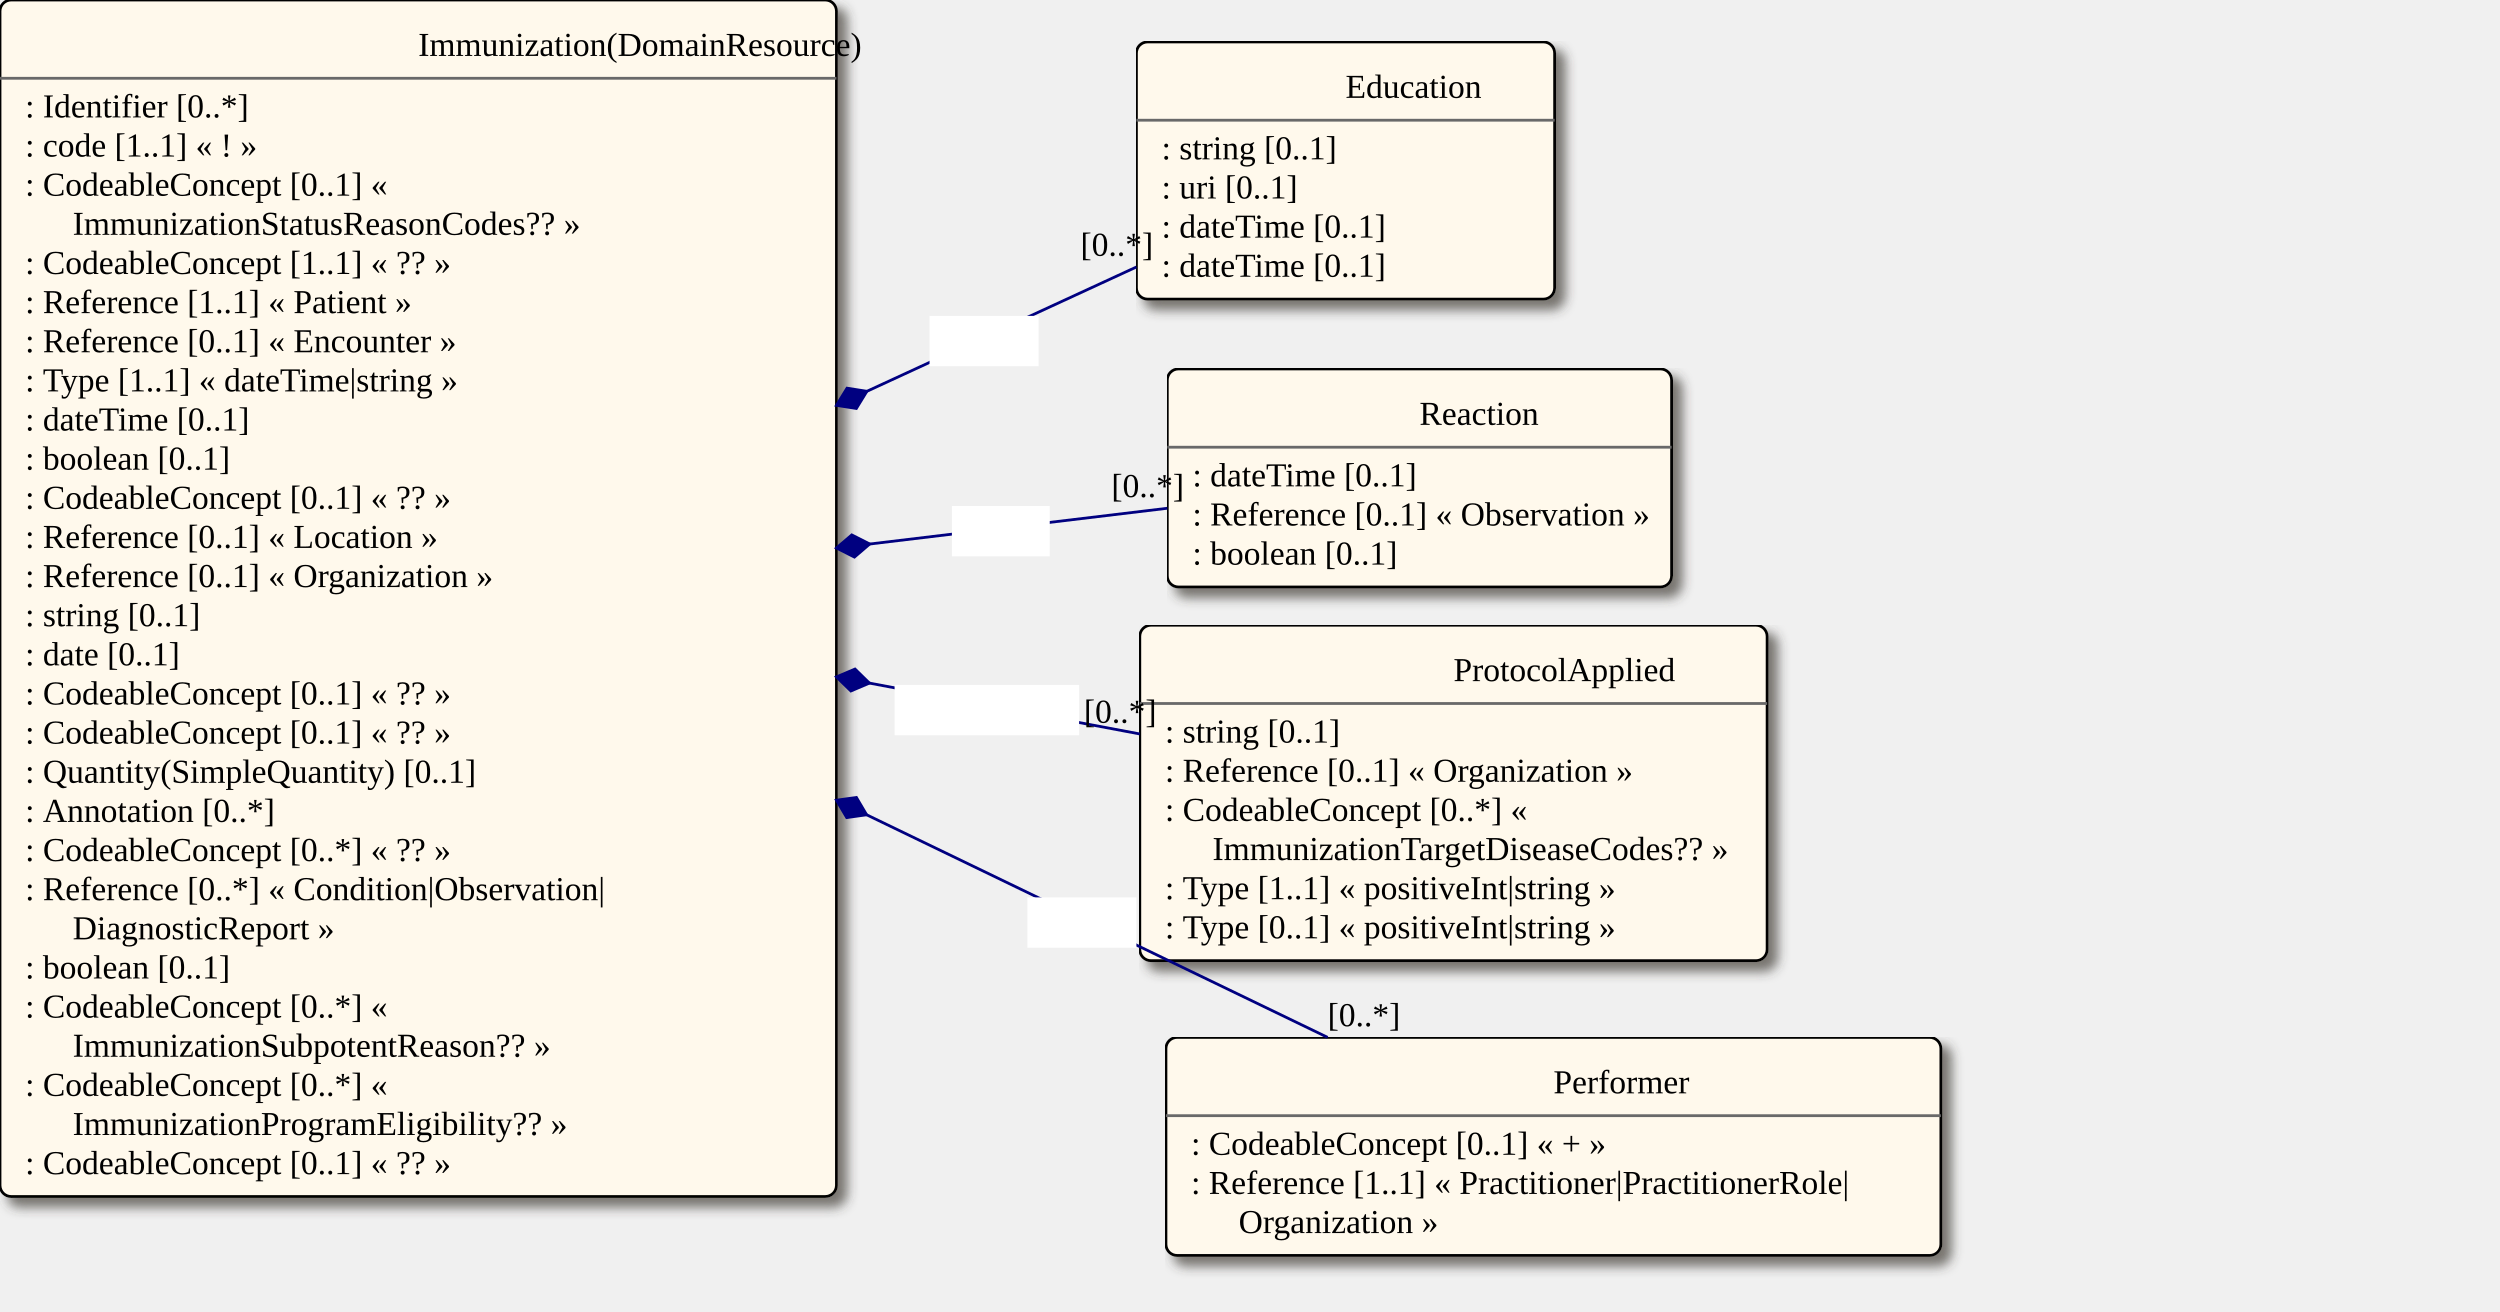
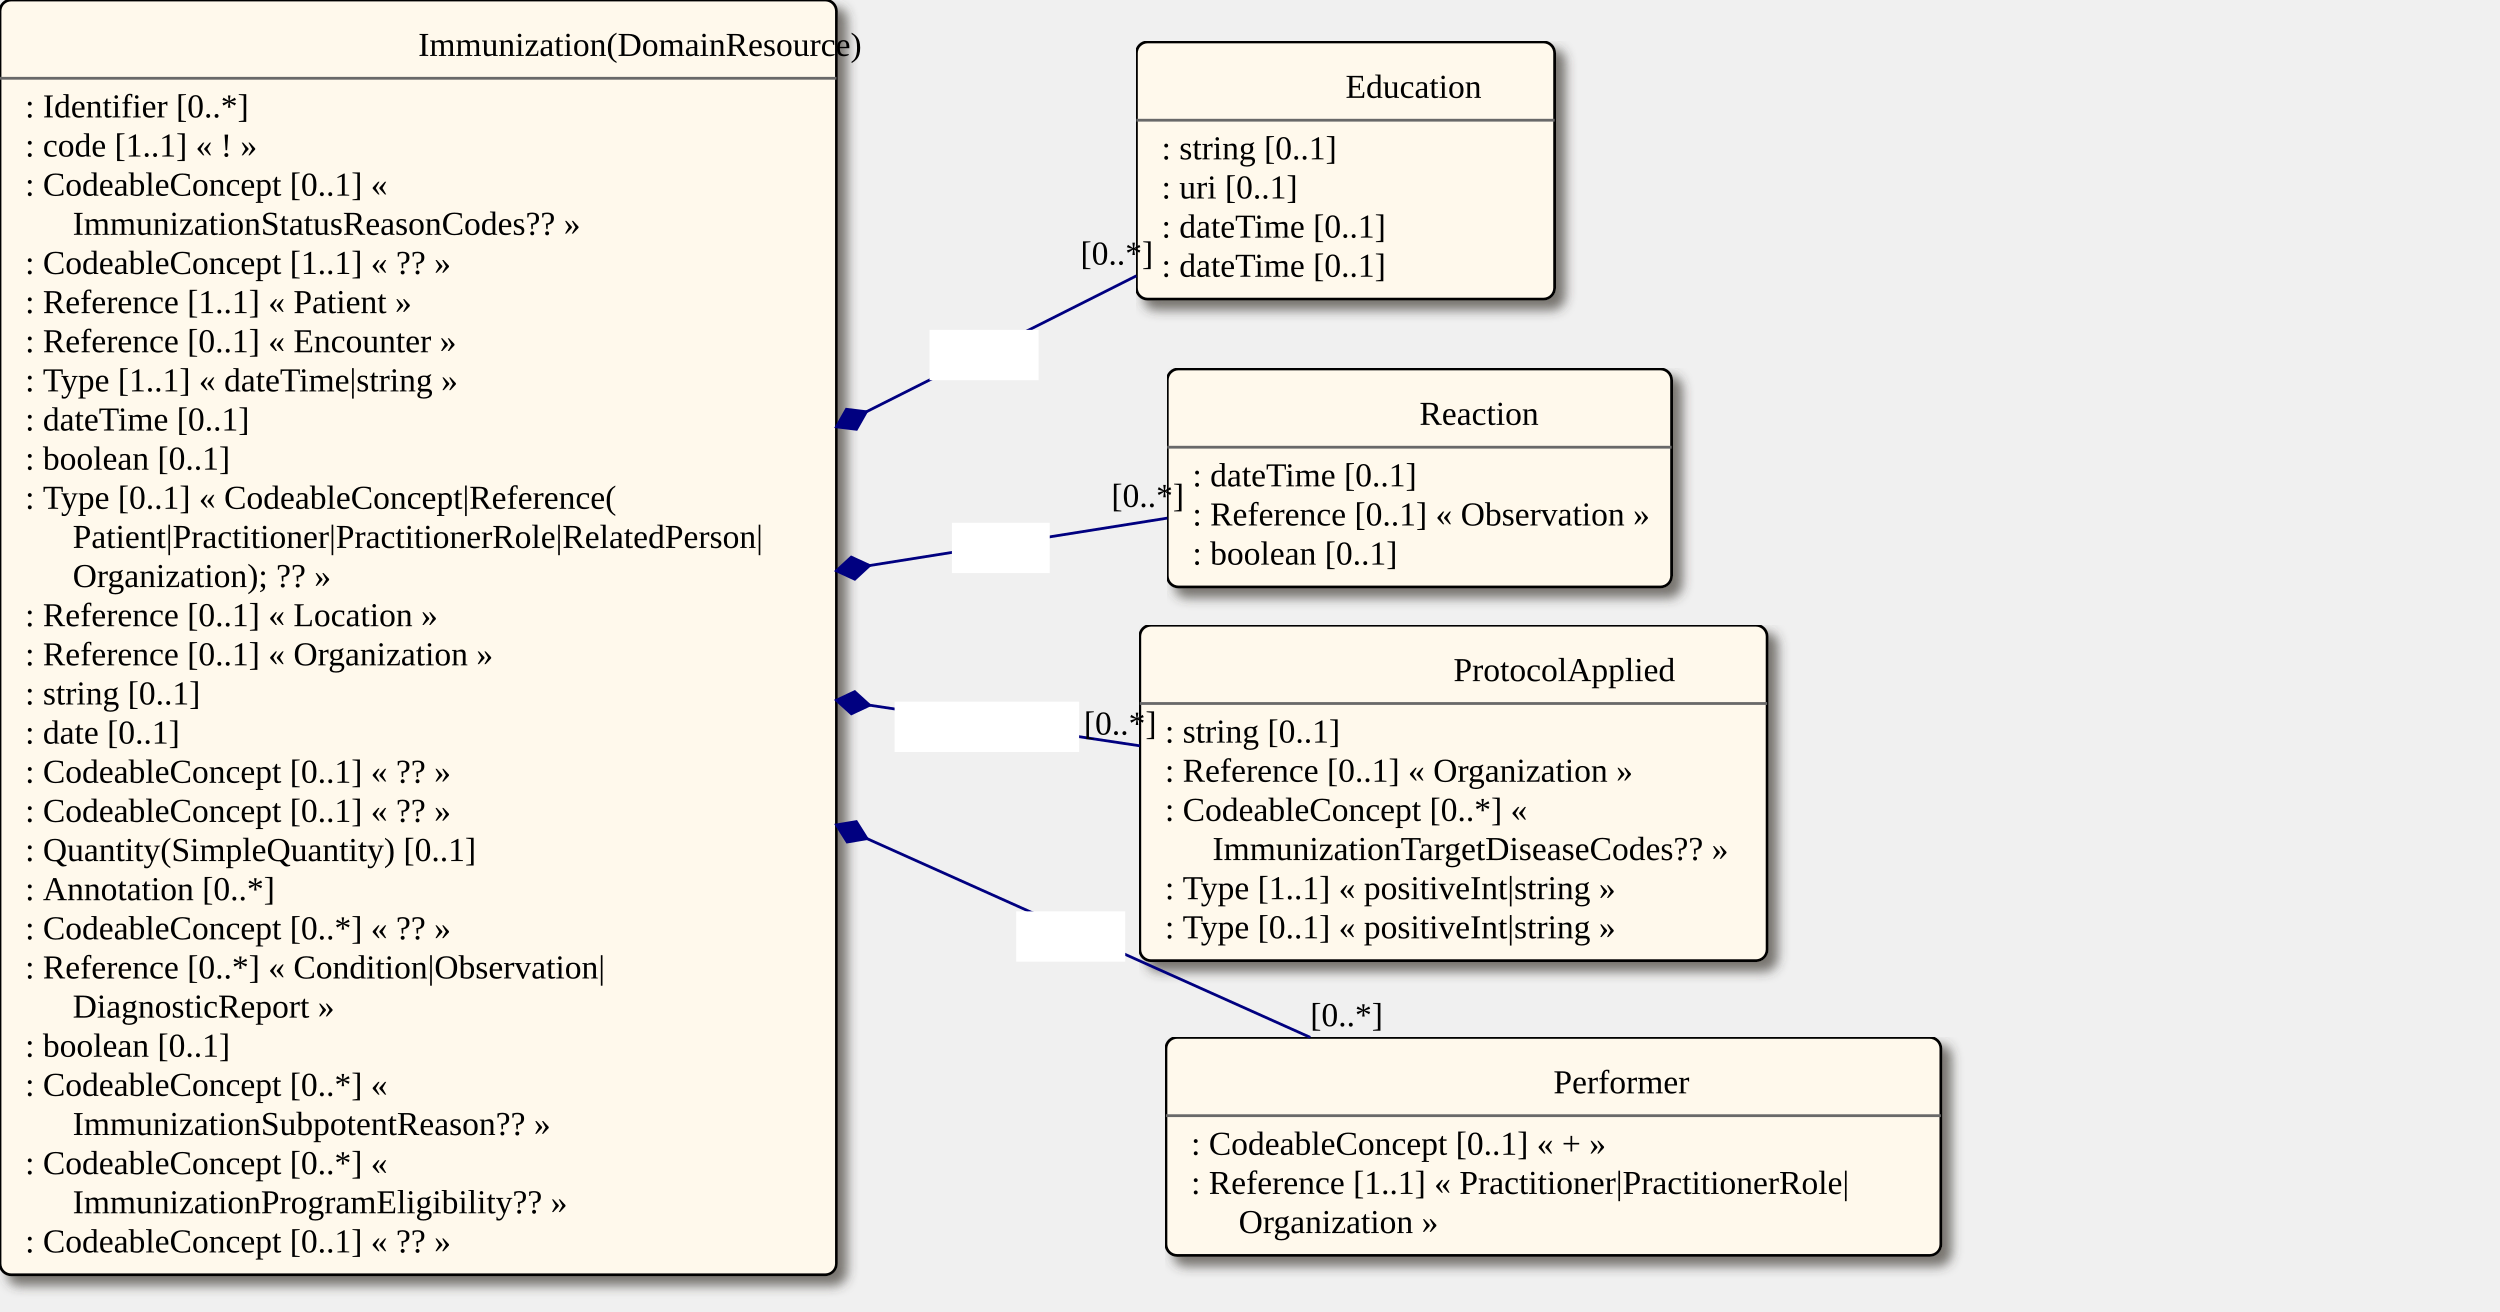
- <svg xmlns="http://www.w3.org/2000/svg" xmlns:xlink="http://www.w3.org/1999/xlink" id="n167" version="1.1" width="894.261" height="469.081">
+ <svg xmlns="http://www.w3.org/2000/svg" xmlns:xlink="http://www.w3.org/1999/xlink" id="n176" version="1.1" width="894.261" height="469.081">
  <defs>
    <filter id="shadow1" x="0" y="0" width="200%" height="200%">
      <feOffset result="offOut" in="SourceGraphic" dx="3" dy="3" />
      <feColorMatrix result="matrixOut" in="offOut" type="matrix" values="0.2 0 0 0 0 0 0.2 0 0 0 0 0 0.2 0 0 0 0 0 1 0" />
      <feGaussianBlur result="blurOut" in="matrixOut" stdDeviation="2" />
      <feBlend in="SourceGraphic" in2="blurOut" mode="normal" />
    </filter>
  </defs>
-   <g id="n168">
-     <rect id="Immunization" x="0.0" y="0.0" rx="4" ry="4" width="299.2" height="428.0" filter="url(#shadow1)" style="fill:#fff9ec;stroke:black;stroke-width:1" />
-     <line id="n169" x1="0.0" y1="28.0" x2="299.2" y2="28.0" style="stroke:dimgrey;stroke-width:1" />
-     <text id="n170" x="149.6" y="20.0" fill="black" class="diagram-class-title  diagram-class-resource">Immunization<tspan class="diagram-class-title-link"> (<a id="n171" xlink:href="domainresource.html" class="diagram-class-reference">DomainResource</a>)</tspan>
+   <g id="n177">
+     <rect id="Immunization" x="0.0" y="0.0" rx="4" ry="4" width="299.2" height="456.0" filter="url(#shadow1)" style="fill:#fff9ec;stroke:black;stroke-width:1" />
+     <line id="n178" x1="0.0" y1="28.0" x2="299.2" y2="28.0" style="stroke:dimgrey;stroke-width:1" />
+     <text id="n179" x="149.6" y="20.0" fill="black" class="diagram-class-title  diagram-class-resource">Immunization<tspan class="diagram-class-title-link"> (<a id="n180" xlink:href="domainresource.html" class="diagram-class-reference">DomainResource</a>)</tspan>
    </text>
-     <text id="n172" x="6.0" y="42.0" fill="black" class="diagram-class-detail">
-       <a id="n173" xlink:href="immunization-definitions.html#Immunization.identifier" /> : <a id="n174" xlink:href="datatypes.html#Identifier">Identifier</a> [0..*]</text>
-     <text id="n178" x="6.0" y="56.0" fill="black" class="diagram-class-detail">
-       <a id="n179" xlink:href="immunization-definitions.html#Immunization.status" /> : <a id="n180" xlink:href="datatypes.html#code">code</a> [1..1] « <a id="n181" xlink:href="valueset-immunization-status.html" />! »</text>
-     <text id="n188" x="6.0" y="70.0" fill="black" class="diagram-class-detail">
-       <a id="n189" xlink:href="immunization-definitions.html#Immunization.statusReason" /> : <a id="n190" xlink:href="datatypes.html#CodeableConcept">CodeableConcept</a> [0..1] « <a id="n191" xlink:href="valueset-immunization-status-reason.html" />
+     <text id="n181" x="6.0" y="42.0" fill="black" class="diagram-class-detail">
+       <a id="n182" xlink:href="immunization-definitions.html#Immunization.identifier" /> : <a id="n183" xlink:href="datatypes.html#Identifier">Identifier</a> [0..*]</text>
+     <text id="n187" x="6.0" y="56.0" fill="black" class="diagram-class-detail">
+       <a id="n188" xlink:href="immunization-definitions.html#Immunization.status" /> : <a id="n189" xlink:href="datatypes.html#code">code</a> [1..1] « <a id="n190" xlink:href="valueset-immunization-status.html" />! »</text>
+     <text id="n197" x="6.0" y="70.0" fill="black" class="diagram-class-detail">
+       <a id="n198" xlink:href="immunization-definitions.html#Immunization.statusReason" /> : <a id="n199" xlink:href="datatypes.html#CodeableConcept">CodeableConcept</a> [0..1] « <a id="n200" xlink:href="valueset-immunization-status-reason.html" />
    </text>
-     <text id="n193" x="26.0" y="84.0" fill="black" class="diagram-class-detail">
-       <a id="n194" xlink:href="valueset-immunization-status-reason.html">ImmunizationStatusReasonCodes</a>?? »</text>
-     <text id="n202" x="6.0" y="98.0" fill="black" class="diagram-class-detail">
-       <a id="n203" xlink:href="immunization-definitions.html#Immunization.vaccineCode" /> : <a id="n204" xlink:href="datatypes.html#CodeableConcept">CodeableConcept</a> [1..1] « <a id="n205" xlink:href="valueset-vaccine-code.html" />?? »</text>
-     <text id="n212" x="6.0" y="112.0" fill="black" class="diagram-class-detail">
-       <a id="n213" xlink:href="immunization-definitions.html#Immunization.patient" /> : <a id="n214" xlink:href="references.html#Reference">Reference</a> [1..1] « <a id="n215" xlink:href="patient.html#Patient">Patient</a> »</text>
-     <text id="n220" x="6.0" y="126.0" fill="black" class="diagram-class-detail">
-       <a id="n221" xlink:href="immunization-definitions.html#Immunization.encounter" /> : <a id="n222" xlink:href="references.html#Reference">Reference</a> [0..1] « <a id="n223" xlink:href="encounter.html#Encounter">Encounter</a> »</text>
-     <text id="n228" x="6.0" y="140.0" fill="black" class="diagram-class-detail">
-       <a id="n229" xlink:href="immunization-definitions.html#Immunization.occurrence_x_" /> : <a id="n230" xlink:href="formats.html#umlchoice">Type</a> [1..1] « <a id="n231" xlink:href="datatypes.html#dateTime">dateTime</a>|<a id="n232" xlink:href="datatypes.html#string">string</a> »</text>
-     <text id="n238" x="6.0" y="154.0" fill="black" class="diagram-class-detail">
-       <a id="n239" xlink:href="immunization-definitions.html#Immunization.recorded" /> : <a id="n240" xlink:href="datatypes.html#dateTime">dateTime</a> [0..1]</text>
-     <text id="n244" x="6.0" y="168.0" fill="black" class="diagram-class-detail">
-       <a id="n245" xlink:href="immunization-definitions.html#Immunization.primarySource" /> : <a id="n246" xlink:href="datatypes.html#boolean">boolean</a> [0..1]</text>
-     <text id="n250" x="6.0" y="182.0" fill="black" class="diagram-class-detail">
-       <a id="n251" xlink:href="immunization-definitions.html#Immunization.reportOrigin" /> : <a id="n252" xlink:href="datatypes.html#CodeableConcept">CodeableConcept</a> [0..1] « <a id="n253" xlink:href="valueset-immunization-origin.html" />?? »</text>
-     <text id="n260" x="6.0" y="196.0" fill="black" class="diagram-class-detail">
-       <a id="n261" xlink:href="immunization-definitions.html#Immunization.location" /> : <a id="n262" xlink:href="references.html#Reference">Reference</a> [0..1] « <a id="n263" xlink:href="location.html#Location">Location</a> »</text>
-     <text id="n268" x="6.0" y="210.0" fill="black" class="diagram-class-detail">
-       <a id="n269" xlink:href="immunization-definitions.html#Immunization.manufacturer" /> : <a id="n270" xlink:href="references.html#Reference">Reference</a> [0..1] « <a id="n271" xlink:href="organization.html#Organization">Organization</a> »</text>
-     <text id="n276" x="6.0" y="224.0" fill="black" class="diagram-class-detail">
-       <a id="n277" xlink:href="immunization-definitions.html#Immunization.lotNumber" /> : <a id="n278" xlink:href="datatypes.html#string">string</a> [0..1]</text>
-     <text id="n282" x="6.0" y="238.0" fill="black" class="diagram-class-detail">
-       <a id="n283" xlink:href="immunization-definitions.html#Immunization.expirationDate" /> : <a id="n284" xlink:href="datatypes.html#date">date</a> [0..1]</text>
-     <text id="n288" x="6.0" y="252.0" fill="black" class="diagram-class-detail">
-       <a id="n289" xlink:href="immunization-definitions.html#Immunization.site" /> : <a id="n290" xlink:href="datatypes.html#CodeableConcept">CodeableConcept</a> [0..1] « <a id="n291" xlink:href="valueset-immunization-site.html" />?? »</text>
-     <text id="n298" x="6.0" y="266.0" fill="black" class="diagram-class-detail">
-       <a id="n299" xlink:href="immunization-definitions.html#Immunization.route" /> : <a id="n300" xlink:href="datatypes.html#CodeableConcept">CodeableConcept</a> [0..1] « <a id="n301" xlink:href="valueset-immunization-route.html" />?? »</text>
-     <text id="n308" x="6.0" y="280.0" fill="black" class="diagram-class-detail">
-       <a id="n309" xlink:href="immunization-definitions.html#Immunization.doseQuantity" /> : <a id="n310" xlink:href="datatypes.html#Quantity">Quantity</a>(<a xlink:href="datatypes.html#SimpleQuantity">SimpleQuantity</a>) [0..1]</text>
-     <text id="n314" x="6.0" y="294.0" fill="black" class="diagram-class-detail">
-       <a id="n315" xlink:href="immunization-definitions.html#Immunization.note" /> : <a id="n316" xlink:href="datatypes.html#Annotation">Annotation</a> [0..*]</text>
-     <text id="n320" x="6.0" y="308.0" fill="black" class="diagram-class-detail">
-       <a id="n321" xlink:href="immunization-definitions.html#Immunization.reasonCode" /> : <a id="n322" xlink:href="datatypes.html#CodeableConcept">CodeableConcept</a> [0..*] « <a id="n323" xlink:href="valueset-immunization-reason.html" />?? »</text>
-     <text id="n330" x="6.0" y="322.0" fill="black" class="diagram-class-detail">
-       <a id="n331" xlink:href="immunization-definitions.html#Immunization.reasonReference" /> : <a id="n332" xlink:href="references.html#Reference">Reference</a> [0..*] « <a id="n333" xlink:href="condition.html#Condition">Condition</a>|<a id="n334" xlink:href="observation.html#Observation">Observation</a>|</text>
-     <text id="n335" x="26.0" y="336.0" fill="black" class="diagram-class-detail">
-       <a id="n336" xlink:href="diagnosticreport.html#DiagnosticReport">DiagnosticReport</a> »</text>
-     <text id="n344" x="6.0" y="350.0" fill="black" class="diagram-class-detail">
-       <a id="n345" xlink:href="immunization-definitions.html#Immunization.isSubpotent" /> : <a id="n346" xlink:href="datatypes.html#boolean">boolean</a> [0..1]</text>
-     <text id="n350" x="6.0" y="364.0" fill="black" class="diagram-class-detail">
-       <a id="n351" xlink:href="immunization-definitions.html#Immunization.subpotentReason" /> : <a id="n352" xlink:href="datatypes.html#CodeableConcept">CodeableConcept</a> [0..*] « <a id="n353" xlink:href="valueset-immunization-subpotent-reason.html" />
+     <text id="n202" x="26.0" y="84.0" fill="black" class="diagram-class-detail">
+       <a id="n203" xlink:href="valueset-immunization-status-reason.html">ImmunizationStatusReasonCodes</a>?? »</text>
+     <text id="n211" x="6.0" y="98.0" fill="black" class="diagram-class-detail">
+       <a id="n212" xlink:href="immunization-definitions.html#Immunization.vaccineCode" /> : <a id="n213" xlink:href="datatypes.html#CodeableConcept">CodeableConcept</a> [1..1] « <a id="n214" xlink:href="valueset-vaccine-code.html" />?? »</text>
+     <text id="n221" x="6.0" y="112.0" fill="black" class="diagram-class-detail">
+       <a id="n222" xlink:href="immunization-definitions.html#Immunization.patient" /> : <a id="n223" xlink:href="references.html#Reference">Reference</a> [1..1] « <a id="n224" xlink:href="patient.html#Patient">Patient</a> »</text>
+     <text id="n229" x="6.0" y="126.0" fill="black" class="diagram-class-detail">
+       <a id="n230" xlink:href="immunization-definitions.html#Immunization.encounter" /> : <a id="n231" xlink:href="references.html#Reference">Reference</a> [0..1] « <a id="n232" xlink:href="encounter.html#Encounter">Encounter</a> »</text>
+     <text id="n237" x="6.0" y="140.0" fill="black" class="diagram-class-detail">
+       <a id="n238" xlink:href="immunization-definitions.html#Immunization.occurrence_x_" /> : <a id="n239" xlink:href="formats.html#umlchoice">Type</a> [1..1] « <a id="n240" xlink:href="datatypes.html#dateTime">dateTime</a>|<a id="n241" xlink:href="datatypes.html#string">string</a> »</text>
+     <text id="n247" x="6.0" y="154.0" fill="black" class="diagram-class-detail">
+       <a id="n248" xlink:href="immunization-definitions.html#Immunization.recorded" /> : <a id="n249" xlink:href="datatypes.html#dateTime">dateTime</a> [0..1]</text>
+     <text id="n253" x="6.0" y="168.0" fill="black" class="diagram-class-detail">
+       <a id="n254" xlink:href="immunization-definitions.html#Immunization.primarySource" /> : <a id="n255" xlink:href="datatypes.html#boolean">boolean</a> [0..1]</text>
+     <text id="n259" x="6.0" y="182.0" fill="black" class="diagram-class-detail">
+       <a id="n260" xlink:href="immunization-definitions.html#Immunization.informationSource_x_" /> : <a id="n261" xlink:href="formats.html#umlchoice">Type</a> [0..1] « <a id="n262" xlink:href="datatypes.html#CodeableConcept">CodeableConcept</a>|<a id="n263" xlink:href="references.html#Reference">Reference</a>(</text>
+     <text id="n264" x="26.0" y="196.0" fill="black" class="diagram-class-detail">
+       <a id="n265" xlink:href="patient.html#Patient">Patient</a>|<a id="n266" xlink:href="practitioner.html#Practitioner">Practitioner</a>|<a id="n267" xlink:href="practitionerrole.html#PractitionerRole">PractitionerRole</a>|<a id="n268" xlink:href="relatedperson.html#RelatedPerson">RelatedPerson</a>|</text>
+     <text id="n269" x="26.0" y="210.0" fill="black" class="diagram-class-detail">
+       <a id="n270" xlink:href="organization.html#Organization">Organization</a>); <a id="n271" xlink:href="valueset-immunization-origin.html" />?? »</text>
+     <text id="n287" x="6.0" y="224.0" fill="black" class="diagram-class-detail">
+       <a id="n288" xlink:href="immunization-definitions.html#Immunization.location" /> : <a id="n289" xlink:href="references.html#Reference">Reference</a> [0..1] « <a id="n290" xlink:href="location.html#Location">Location</a> »</text>
+     <text id="n295" x="6.0" y="238.0" fill="black" class="diagram-class-detail">
+       <a id="n296" xlink:href="immunization-definitions.html#Immunization.manufacturer" /> : <a id="n297" xlink:href="references.html#Reference">Reference</a> [0..1] « <a id="n298" xlink:href="organization.html#Organization">Organization</a> »</text>
+     <text id="n303" x="6.0" y="252.0" fill="black" class="diagram-class-detail">
+       <a id="n304" xlink:href="immunization-definitions.html#Immunization.lotNumber" /> : <a id="n305" xlink:href="datatypes.html#string">string</a> [0..1]</text>
+     <text id="n309" x="6.0" y="266.0" fill="black" class="diagram-class-detail">
+       <a id="n310" xlink:href="immunization-definitions.html#Immunization.expirationDate" /> : <a id="n311" xlink:href="datatypes.html#date">date</a> [0..1]</text>
+     <text id="n315" x="6.0" y="280.0" fill="black" class="diagram-class-detail">
+       <a id="n316" xlink:href="immunization-definitions.html#Immunization.site" /> : <a id="n317" xlink:href="datatypes.html#CodeableConcept">CodeableConcept</a> [0..1] « <a id="n318" xlink:href="valueset-immunization-site.html" />?? »</text>
+     <text id="n325" x="6.0" y="294.0" fill="black" class="diagram-class-detail">
+       <a id="n326" xlink:href="immunization-definitions.html#Immunization.route" /> : <a id="n327" xlink:href="datatypes.html#CodeableConcept">CodeableConcept</a> [0..1] « <a id="n328" xlink:href="valueset-immunization-route.html" />?? »</text>
+     <text id="n335" x="6.0" y="308.0" fill="black" class="diagram-class-detail">
+       <a id="n336" xlink:href="immunization-definitions.html#Immunization.doseQuantity" /> : <a id="n337" xlink:href="datatypes.html#Quantity">Quantity</a>(<a xlink:href="datatypes.html#SimpleQuantity">SimpleQuantity</a>) [0..1]</text>
+     <text id="n341" x="6.0" y="322.0" fill="black" class="diagram-class-detail">
+       <a id="n342" xlink:href="immunization-definitions.html#Immunization.note" /> : <a id="n343" xlink:href="datatypes.html#Annotation">Annotation</a> [0..*]</text>
+     <text id="n347" x="6.0" y="336.0" fill="black" class="diagram-class-detail">
+       <a id="n348" xlink:href="immunization-definitions.html#Immunization.reasonCode" /> : <a id="n349" xlink:href="datatypes.html#CodeableConcept">CodeableConcept</a> [0..*] « <a id="n350" xlink:href="valueset-immunization-reason.html" />?? »</text>
+     <text id="n357" x="6.0" y="350.0" fill="black" class="diagram-class-detail">
+       <a id="n358" xlink:href="immunization-definitions.html#Immunization.reasonReference" /> : <a id="n359" xlink:href="references.html#Reference">Reference</a> [0..*] « <a id="n360" xlink:href="condition.html#Condition">Condition</a>|<a id="n361" xlink:href="observation.html#Observation">Observation</a>|</text>
+     <text id="n362" x="26.0" y="364.0" fill="black" class="diagram-class-detail">
+       <a id="n363" xlink:href="diagnosticreport.html#DiagnosticReport">DiagnosticReport</a> »</text>
+     <text id="n371" x="6.0" y="378.0" fill="black" class="diagram-class-detail">
+       <a id="n372" xlink:href="immunization-definitions.html#Immunization.isSubpotent" /> : <a id="n373" xlink:href="datatypes.html#boolean">boolean</a> [0..1]</text>
+     <text id="n377" x="6.0" y="392.0" fill="black" class="diagram-class-detail">
+       <a id="n378" xlink:href="immunization-definitions.html#Immunization.subpotentReason" /> : <a id="n379" xlink:href="datatypes.html#CodeableConcept">CodeableConcept</a> [0..*] « <a id="n380" xlink:href="valueset-immunization-subpotent-reason.html" />
    </text>
-     <text id="n355" x="26.0" y="378.0" fill="black" class="diagram-class-detail">
-       <a id="n356" xlink:href="valueset-immunization-subpotent-reason.html">ImmunizationSubpotentReason</a>?? »</text>
-     <text id="n364" x="6.0" y="392.0" fill="black" class="diagram-class-detail">
-       <a id="n365" xlink:href="immunization-definitions.html#Immunization.programEligibility" /> : <a id="n366" xlink:href="datatypes.html#CodeableConcept">CodeableConcept</a> [0..*] « <a id="n367" xlink:href="valueset-immunization-program-eligibility.html" />
+     <text id="n382" x="26.0" y="406.0" fill="black" class="diagram-class-detail">
+       <a id="n383" xlink:href="valueset-immunization-subpotent-reason.html">ImmunizationSubpotentReason</a>?? »</text>
+     <text id="n391" x="6.0" y="420.0" fill="black" class="diagram-class-detail">
+       <a id="n392" xlink:href="immunization-definitions.html#Immunization.programEligibility" /> : <a id="n393" xlink:href="datatypes.html#CodeableConcept">CodeableConcept</a> [0..*] « <a id="n394" xlink:href="valueset-immunization-program-eligibility.html" />
    </text>
-     <text id="n369" x="26.0" y="406.0" fill="black" class="diagram-class-detail">
-       <a id="n370" xlink:href="valueset-immunization-program-eligibility.html">ImmunizationProgramEligibility</a>?? »</text>
-     <text id="n378" x="6.0" y="420.0" fill="black" class="diagram-class-detail">
-       <a id="n379" xlink:href="immunization-definitions.html#Immunization.fundingSource" /> : <a id="n380" xlink:href="datatypes.html#CodeableConcept">CodeableConcept</a> [0..1] « <a id="n381" xlink:href="valueset-immunization-funding-source.html" />?? »</text>
-   </g>
-   <g id="n388">
-     <rect id="Immunization.performer" x="417.061" y="371.081" rx="4" ry="4" width="277.2" height="78.0" filter="url(#shadow1)" style="fill:#fff9ec;stroke:black;stroke-width:1" />
-     <line id="n389" x1="417.061" y1="399.081" x2="694.261" y2="399.081" style="stroke:dimgrey;stroke-width:1" />
-     <text id="n390" x="555.661" y="391.081" fill="black" class="diagram-class-title">Performer</text>
-     <text id="n391" x="423.061" y="413.081" fill="black" class="diagram-class-detail">
-       <a id="n392" xlink:href="immunization-definitions.html#Immunization.performer.function" /> : <a id="n393" xlink:href="datatypes.html#CodeableConcept">CodeableConcept</a> [0..1] « <a id="n394" xlink:href="valueset-immunization-function.html" />+ »</text>
-     <text id="n401" x="423.061" y="427.081" fill="black" class="diagram-class-detail">
-       <a id="n402" xlink:href="immunization-definitions.html#Immunization.performer.actor" /> : <a id="n403" xlink:href="references.html#Reference">Reference</a> [1..1] « <a id="n404" xlink:href="practitioner.html#Practitioner">Practitioner</a>|<a id="n405" xlink:href="practitionerrole.html#PractitionerRole">PractitionerRole</a>|</text>
-     <text id="n406" x="443.061" y="441.081" fill="black" class="diagram-class-detail">
-       <a id="n407" xlink:href="organization.html#Organization">Organization</a> »</text>
+     <text id="n396" x="26.0" y="434.0" fill="black" class="diagram-class-detail">
+       <a id="n397" xlink:href="valueset-immunization-program-eligibility.html">ImmunizationProgramEligibility</a>?? »</text>
+     <text id="n405" x="6.0" y="448.0" fill="black" class="diagram-class-detail">
+       <a id="n406" xlink:href="immunization-definitions.html#Immunization.fundingSource" /> : <a id="n407" xlink:href="datatypes.html#CodeableConcept">CodeableConcept</a> [0..1] « <a id="n408" xlink:href="valueset-immunization-funding-source.html" />?? »</text>
  </g>
  <g id="n415">
-     <rect id="Immunization.education" x="406.5" y="15.0" rx="4" ry="4" width="149.6" height="92.0" filter="url(#shadow1)" style="fill:#fff9ec;stroke:black;stroke-width:1" />
-     <line id="n416" x1="406.5" y1="43.0" x2="556.1" y2="43.0" style="stroke:dimgrey;stroke-width:1" />
-     <text id="n417" x="481.3" y="35.0" fill="black" class="diagram-class-title">Education</text>
-     <text id="n418" x="412.5" y="57.0" fill="black" class="diagram-class-detail">
-       <a id="n419" xlink:href="immunization-definitions.html#Immunization.education.documentType" /> : <a id="n420" xlink:href="datatypes.html#string">string</a> [0..1]</text>
-     <text id="n424" x="412.5" y="71.0" fill="black" class="diagram-class-detail">
-       <a id="n425" xlink:href="immunization-definitions.html#Immunization.education.reference" /> : <a id="n426" xlink:href="datatypes.html#uri">uri</a> [0..1]</text>
-     <text id="n430" x="412.5" y="85.0" fill="black" class="diagram-class-detail">
-       <a id="n431" xlink:href="immunization-definitions.html#Immunization.education.publicationDate" /> : <a id="n432" xlink:href="datatypes.html#dateTime">dateTime</a> [0..1]</text>
-     <text id="n436" x="412.5" y="99.0" fill="black" class="diagram-class-detail">
-       <a id="n437" xlink:href="immunization-definitions.html#Immunization.education.presentationDate" /> : <a id="n438" xlink:href="datatypes.html#dateTime">dateTime</a> [0..1]</text>
+     <rect id="Immunization.performer" x="417.061" y="371.081" rx="4" ry="4" width="277.2" height="78.0" filter="url(#shadow1)" style="fill:#fff9ec;stroke:black;stroke-width:1" />
+     <line id="n416" x1="417.061" y1="399.081" x2="694.261" y2="399.081" style="stroke:dimgrey;stroke-width:1" />
+     <text id="n417" x="555.661" y="391.081" fill="black" class="diagram-class-title">Performer</text>
+     <text id="n418" x="423.061" y="413.081" fill="black" class="diagram-class-detail">
+       <a id="n419" xlink:href="immunization-definitions.html#Immunization.performer.function" /> : <a id="n420" xlink:href="datatypes.html#CodeableConcept">CodeableConcept</a> [0..1] « <a id="n421" xlink:href="valueset-immunization-function.html" />+ »</text>
+     <text id="n428" x="423.061" y="427.081" fill="black" class="diagram-class-detail">
+       <a id="n429" xlink:href="immunization-definitions.html#Immunization.performer.actor" /> : <a id="n430" xlink:href="references.html#Reference">Reference</a> [1..1] « <a id="n431" xlink:href="practitioner.html#Practitioner">Practitioner</a>|<a id="n432" xlink:href="practitionerrole.html#PractitionerRole">PractitionerRole</a>|</text>
+     <text id="n433" x="443.061" y="441.081" fill="black" class="diagram-class-detail">
+       <a id="n434" xlink:href="organization.html#Organization">Organization</a> »</text>
  </g>
  <g id="n442">
+     <rect id="Immunization.education" x="406.5" y="15.0" rx="4" ry="4" width="149.6" height="92.0" filter="url(#shadow1)" style="fill:#fff9ec;stroke:black;stroke-width:1" />
+     <line id="n443" x1="406.5" y1="43.0" x2="556.1" y2="43.0" style="stroke:dimgrey;stroke-width:1" />
+     <text id="n444" x="481.3" y="35.0" fill="black" class="diagram-class-title">Education</text>
+     <text id="n445" x="412.5" y="57.0" fill="black" class="diagram-class-detail">
+       <a id="n446" xlink:href="immunization-definitions.html#Immunization.education.documentType" /> : <a id="n447" xlink:href="datatypes.html#string">string</a> [0..1]</text>
+     <text id="n451" x="412.5" y="71.0" fill="black" class="diagram-class-detail">
+       <a id="n452" xlink:href="immunization-definitions.html#Immunization.education.reference" /> : <a id="n453" xlink:href="datatypes.html#uri">uri</a> [0..1]</text>
+     <text id="n457" x="412.5" y="85.0" fill="black" class="diagram-class-detail">
+       <a id="n458" xlink:href="immunization-definitions.html#Immunization.education.publicationDate" /> : <a id="n459" xlink:href="datatypes.html#dateTime">dateTime</a> [0..1]</text>
+     <text id="n463" x="412.5" y="99.0" fill="black" class="diagram-class-detail">
+       <a id="n464" xlink:href="immunization-definitions.html#Immunization.education.presentationDate" /> : <a id="n465" xlink:href="datatypes.html#dateTime">dateTime</a> [0..1]</text>
+   </g>
+   <g id="n469">
    <rect id="Immunization.reaction" x="417.542" y="131.969" rx="4" ry="4" width="180.4" height="78.0" filter="url(#shadow1)" style="fill:#fff9ec;stroke:black;stroke-width:1" />
-     <line id="n443" x1="417.542" y1="159.969" x2="597.942" y2="159.969" style="stroke:dimgrey;stroke-width:1" />
-     <text id="n444" x="507.742" y="151.969" fill="black" class="diagram-class-title">Reaction</text>
-     <text id="n445" x="423.542" y="173.969" fill="black" class="diagram-class-detail">
-       <a id="n446" xlink:href="immunization-definitions.html#Immunization.reaction.date" /> : <a id="n447" xlink:href="datatypes.html#dateTime">dateTime</a> [0..1]</text>
-     <text id="n451" x="423.542" y="187.969" fill="black" class="diagram-class-detail">
-       <a id="n452" xlink:href="immunization-definitions.html#Immunization.reaction.detail" /> : <a id="n453" xlink:href="references.html#Reference">Reference</a> [0..1] « <a id="n454" xlink:href="observation.html#Observation">Observation</a> »</text>
-     <text id="n459" x="423.542" y="201.969" fill="black" class="diagram-class-detail">
-       <a id="n460" xlink:href="immunization-definitions.html#Immunization.reaction.reported" /> : <a id="n461" xlink:href="datatypes.html#boolean">boolean</a> [0..1]</text>
+     <line id="n470" x1="417.542" y1="159.969" x2="597.942" y2="159.969" style="stroke:dimgrey;stroke-width:1" />
+     <text id="n471" x="507.742" y="151.969" fill="black" class="diagram-class-title">Reaction</text>
+     <text id="n472" x="423.542" y="173.969" fill="black" class="diagram-class-detail">
+       <a id="n473" xlink:href="immunization-definitions.html#Immunization.reaction.date" /> : <a id="n474" xlink:href="datatypes.html#dateTime">dateTime</a> [0..1]</text>
+     <text id="n478" x="423.542" y="187.969" fill="black" class="diagram-class-detail">
+       <a id="n479" xlink:href="immunization-definitions.html#Immunization.reaction.detail" /> : <a id="n480" xlink:href="references.html#Reference">Reference</a> [0..1] « <a id="n481" xlink:href="observation.html#Observation">Observation</a> »</text>
+     <text id="n486" x="423.542" y="201.969" fill="black" class="diagram-class-detail">
+       <a id="n487" xlink:href="immunization-definitions.html#Immunization.reaction.reported" /> : <a id="n488" xlink:href="datatypes.html#boolean">boolean</a> [0..1]</text>
  </g>
-   <g id="n465">
+   <g id="n492">
    <rect id="Immunization.protocolApplied" x="407.708" y="223.642" rx="4" ry="4" width="224.4" height="120.0" filter="url(#shadow1)" style="fill:#fff9ec;stroke:black;stroke-width:1" />
-     <line id="n466" x1="407.708" y1="251.642" x2="632.108" y2="251.642" style="stroke:dimgrey;stroke-width:1" />
-     <text id="n467" x="519.908" y="243.642" fill="black" class="diagram-class-title">ProtocolApplied</text>
-     <text id="n468" x="413.708" y="265.642" fill="black" class="diagram-class-detail">
-       <a id="n469" xlink:href="immunization-definitions.html#Immunization.protocolApplied.series" /> : <a id="n470" xlink:href="datatypes.html#string">string</a> [0..1]</text>
-     <text id="n474" x="413.708" y="279.642" fill="black" class="diagram-class-detail">
-       <a id="n475" xlink:href="immunization-definitions.html#Immunization.protocolApplied.authority" /> : <a id="n476" xlink:href="references.html#Reference">Reference</a> [0..1] « <a id="n477" xlink:href="organization.html#Organization">Organization</a> »</text>
-     <text id="n482" x="413.708" y="293.642" fill="black" class="diagram-class-detail">
-       <a id="n483" xlink:href="immunization-definitions.html#Immunization.protocolApplied.targetDisease" /> : <a id="n484" xlink:href="datatypes.html#CodeableConcept">CodeableConcept</a> [0..*] « <a id="n485" xlink:href="valueset-immunization-target-disease.html" />
+     <line id="n493" x1="407.708" y1="251.642" x2="632.108" y2="251.642" style="stroke:dimgrey;stroke-width:1" />
+     <text id="n494" x="519.908" y="243.642" fill="black" class="diagram-class-title">ProtocolApplied</text>
+     <text id="n495" x="413.708" y="265.642" fill="black" class="diagram-class-detail">
+       <a id="n496" xlink:href="immunization-definitions.html#Immunization.protocolApplied.series" /> : <a id="n497" xlink:href="datatypes.html#string">string</a> [0..1]</text>
+     <text id="n501" x="413.708" y="279.642" fill="black" class="diagram-class-detail">
+       <a id="n502" xlink:href="immunization-definitions.html#Immunization.protocolApplied.authority" /> : <a id="n503" xlink:href="references.html#Reference">Reference</a> [0..1] « <a id="n504" xlink:href="organization.html#Organization">Organization</a> »</text>
+     <text id="n509" x="413.708" y="293.642" fill="black" class="diagram-class-detail">
+       <a id="n510" xlink:href="immunization-definitions.html#Immunization.protocolApplied.targetDisease" /> : <a id="n511" xlink:href="datatypes.html#CodeableConcept">CodeableConcept</a> [0..*] « <a id="n512" xlink:href="valueset-immunization-target-disease.html" />
    </text>
-     <text id="n487" x="433.708" y="307.642" fill="black" class="diagram-class-detail">
-       <a id="n488" xlink:href="valueset-immunization-target-disease.html">ImmunizationTargetDiseaseCodes</a>?? »</text>
-     <text id="n496" x="413.708" y="321.642" fill="black" class="diagram-class-detail">
-       <a id="n497" xlink:href="immunization-definitions.html#Immunization.protocolApplied.doseNumber_x_" /> : <a id="n498" xlink:href="formats.html#umlchoice">Type</a> [1..1] « <a id="n499" xlink:href="datatypes.html#positiveInt">positiveInt</a>|<a id="n500" xlink:href="datatypes.html#string">string</a> »</text>
-     <text id="n506" x="413.708" y="335.642" fill="black" class="diagram-class-detail">
-       <a id="n507" xlink:href="immunization-definitions.html#Immunization.protocolApplied.seriesDoses_x_" /> : <a id="n508" xlink:href="formats.html#umlchoice">Type</a> [0..1] « <a id="n509" xlink:href="datatypes.html#positiveInt">positiveInt</a>|<a id="n510" xlink:href="datatypes.html#string">string</a> »</text>
+     <text id="n514" x="433.708" y="307.642" fill="black" class="diagram-class-detail">
+       <a id="n515" xlink:href="valueset-immunization-target-disease.html">ImmunizationTargetDiseaseCodes</a>?? »</text>
+     <text id="n523" x="413.708" y="321.642" fill="black" class="diagram-class-detail">
+       <a id="n524" xlink:href="immunization-definitions.html#Immunization.protocolApplied.doseNumber_x_" /> : <a id="n525" xlink:href="formats.html#umlchoice">Type</a> [1..1] « <a id="n526" xlink:href="datatypes.html#positiveInt">positiveInt</a>|<a id="n527" xlink:href="datatypes.html#string">string</a> »</text>
+     <text id="n533" x="413.708" y="335.642" fill="black" class="diagram-class-detail">
+       <a id="n534" xlink:href="immunization-definitions.html#Immunization.protocolApplied.seriesDoses_x_" /> : <a id="n535" xlink:href="formats.html#umlchoice">Type</a> [0..1] « <a id="n536" xlink:href="datatypes.html#positiveInt">positiveInt</a>|<a id="n537" xlink:href="datatypes.html#string">string</a> »</text>
  </g>
-   <line id="n516" x1="299.2" y1="286.24" x2="474.897" y2="371.081" style="stroke:navy;stroke-width:1" />
-   <polygon id="n517" points="299.2,286.24 305.2,290.24 311.2,286.24 305.2,282.24 299.2,286.24" style="fill:navy;stroke:navy;stroke-width:1" transform="rotate(25.77525 299.2 286.2398)" />
-   <rect id="n518" x="367.5" y="321.0" width="39.0" height="18.0" style="fill:white;stroke:black;stroke-width:0" />
-   <text id="n519" x="387.0" y="331.0" fill="black" class="diagram-class-linkage">
-     <a id="n520" xlink:href="immunization-definitions.html#Immunization.performer" />
+   <line id="n543" x1="299.2" y1="295.082" x2="468.687" y2="371.081" style="stroke:navy;stroke-width:1" />
+   <polygon id="n544" points="299.2,295.082 305.2,299.082 311.2,295.082 305.2,291.082 299.2,295.082" style="fill:navy;stroke:navy;stroke-width:1" transform="rotate(24.15187 299.2 295.0819)" />
+   <rect id="n545" x="363.5" y="326.0" width="39.0" height="18.0" style="fill:white;stroke:black;stroke-width:0" />
+   <text id="n546" x="383.0" y="336.0" fill="black" class="diagram-class-linkage">
+     <a id="n547" xlink:href="immunization-definitions.html#Immunization.performer" />
  </text>
-   <text id="n521" x="474.897" y="367.081" fill="black" class="diagram-class-linkage">[0..*]</text>
-   <line id="n522" x1="299.2" y1="144.995" x2="406.5" y2="95.502" style="stroke:navy;stroke-width:1" />
-   <polygon id="n523" points="299.2,144.995 305.2,148.995 311.2,144.995 305.2,140.995 299.2,144.995" style="fill:navy;stroke:navy;stroke-width:1" transform="rotate(-24.76199 299.2 144.9955)" />
-   <rect id="n524" x="332.5" y="113.0" width="39.0" height="18.0" style="fill:white;stroke:black;stroke-width:0" />
-   <text id="n525" x="352.0" y="123.0" fill="black" class="diagram-class-linkage">
-     <a id="n526" xlink:href="immunization-definitions.html#Immunization.education" />
+   <text id="n548" x="468.687" y="367.081" fill="black" class="diagram-class-linkage">[0..*]</text>
+   <line id="n549" x1="299.2" y1="152.681" x2="406.5" y2="98.659" style="stroke:navy;stroke-width:1" />
+   <polygon id="n550" points="299.2,152.681 305.2,156.681 311.2,152.681 305.2,148.681 299.2,152.681" style="fill:navy;stroke:navy;stroke-width:1" transform="rotate(-26.72375 299.2 152.6813)" />
+   <rect id="n551" x="332.5" y="118.0" width="39.0" height="18.0" style="fill:white;stroke:black;stroke-width:0" />
+   <text id="n552" x="352.0" y="128.0" fill="black" class="diagram-class-linkage">
+     <a id="n553" xlink:href="immunization-definitions.html#Immunization.education" />
  </text>
-   <text id="n527" x="386.5" y="91.502" fill="black" class="diagram-class-linkage">[0..*]</text>
-   <line id="n528" x1="299.2" y1="196.025" x2="417.542" y2="181.806" style="stroke:navy;stroke-width:1" />
-   <polygon id="n529" points="299.2,196.025 305.2,200.025 311.2,196.025 305.2,192.025 299.2,196.025" style="fill:navy;stroke:navy;stroke-width:1" transform="rotate(-6.851345 299.2 196.0253)" />
-   <rect id="n530" x="340.5" y="181.0" width="35.0" height="18.0" style="fill:white;stroke:black;stroke-width:0" />
-   <text id="n531" x="358.0" y="191.0" fill="black" class="diagram-class-linkage">
-     <a id="n532" xlink:href="immunization-definitions.html#Immunization.reaction" />
+   <text id="n554" x="386.5" y="94.659" fill="black" class="diagram-class-linkage">[0..*]</text>
+   <line id="n555" x1="299.2" y1="204.177" x2="417.542" y2="185.332" style="stroke:navy;stroke-width:1" />
+   <polygon id="n556" points="299.2,204.177 305.2,208.177 311.2,204.177 305.2,200.177 299.2,204.177" style="fill:navy;stroke:navy;stroke-width:1" transform="rotate(-9.047951 299.2 204.1773)" />
+   <rect id="n557" x="340.5" y="187.0" width="35.0" height="18.0" style="fill:white;stroke:black;stroke-width:0" />
+   <text id="n558" x="358.0" y="197.0" fill="black" class="diagram-class-linkage">
+     <a id="n559" xlink:href="immunization-definitions.html#Immunization.reaction" />
  </text>
-   <text id="n533" x="397.542" y="177.806" fill="black" class="diagram-class-linkage">[0..*]</text>
-   <line id="n534" x1="299.2" y1="242.134" x2="407.708" y2="262.541" style="stroke:navy;stroke-width:1" />
-   <polygon id="n535" points="299.2,242.134 305.2,246.134 311.2,242.134 305.2,238.134 299.2,242.134" style="fill:navy;stroke:navy;stroke-width:1" transform="rotate(10.65087 299.2 242.1344)" />
-   <rect id="n536" x="320.0" y="245.0" width="66.0" height="18.0" style="fill:white;stroke:black;stroke-width:0" />
-   <text id="n537" x="353.0" y="255.0" fill="black" class="diagram-class-linkage">
-     <a id="n538" xlink:href="immunization-definitions.html#Immunization.protocolApplied" />
+   <text id="n560" x="397.542" y="181.332" fill="black" class="diagram-class-linkage">[0..*]</text>
+   <line id="n561" x1="299.2" y1="250.479" x2="407.708" y2="266.783" style="stroke:navy;stroke-width:1" />
+   <polygon id="n562" points="299.2,250.479 305.2,254.479 311.2,250.479 305.2,246.479 299.2,250.479" style="fill:navy;stroke:navy;stroke-width:1" transform="rotate(8.545199 299.2 250.4785)" />
+   <rect id="n563" x="320.0" y="251.0" width="66.0" height="18.0" style="fill:white;stroke:black;stroke-width:0" />
+   <text id="n564" x="353.0" y="261.0" fill="black" class="diagram-class-linkage">
+     <a id="n565" xlink:href="immunization-definitions.html#Immunization.protocolApplied" />
  </text>
-   <text id="n539" x="387.708" y="258.541" fill="black" class="diagram-class-linkage">[0..*]</text>
+   <text id="n566" x="387.708" y="262.783" fill="black" class="diagram-class-linkage">[0..*]</text>
</svg>
